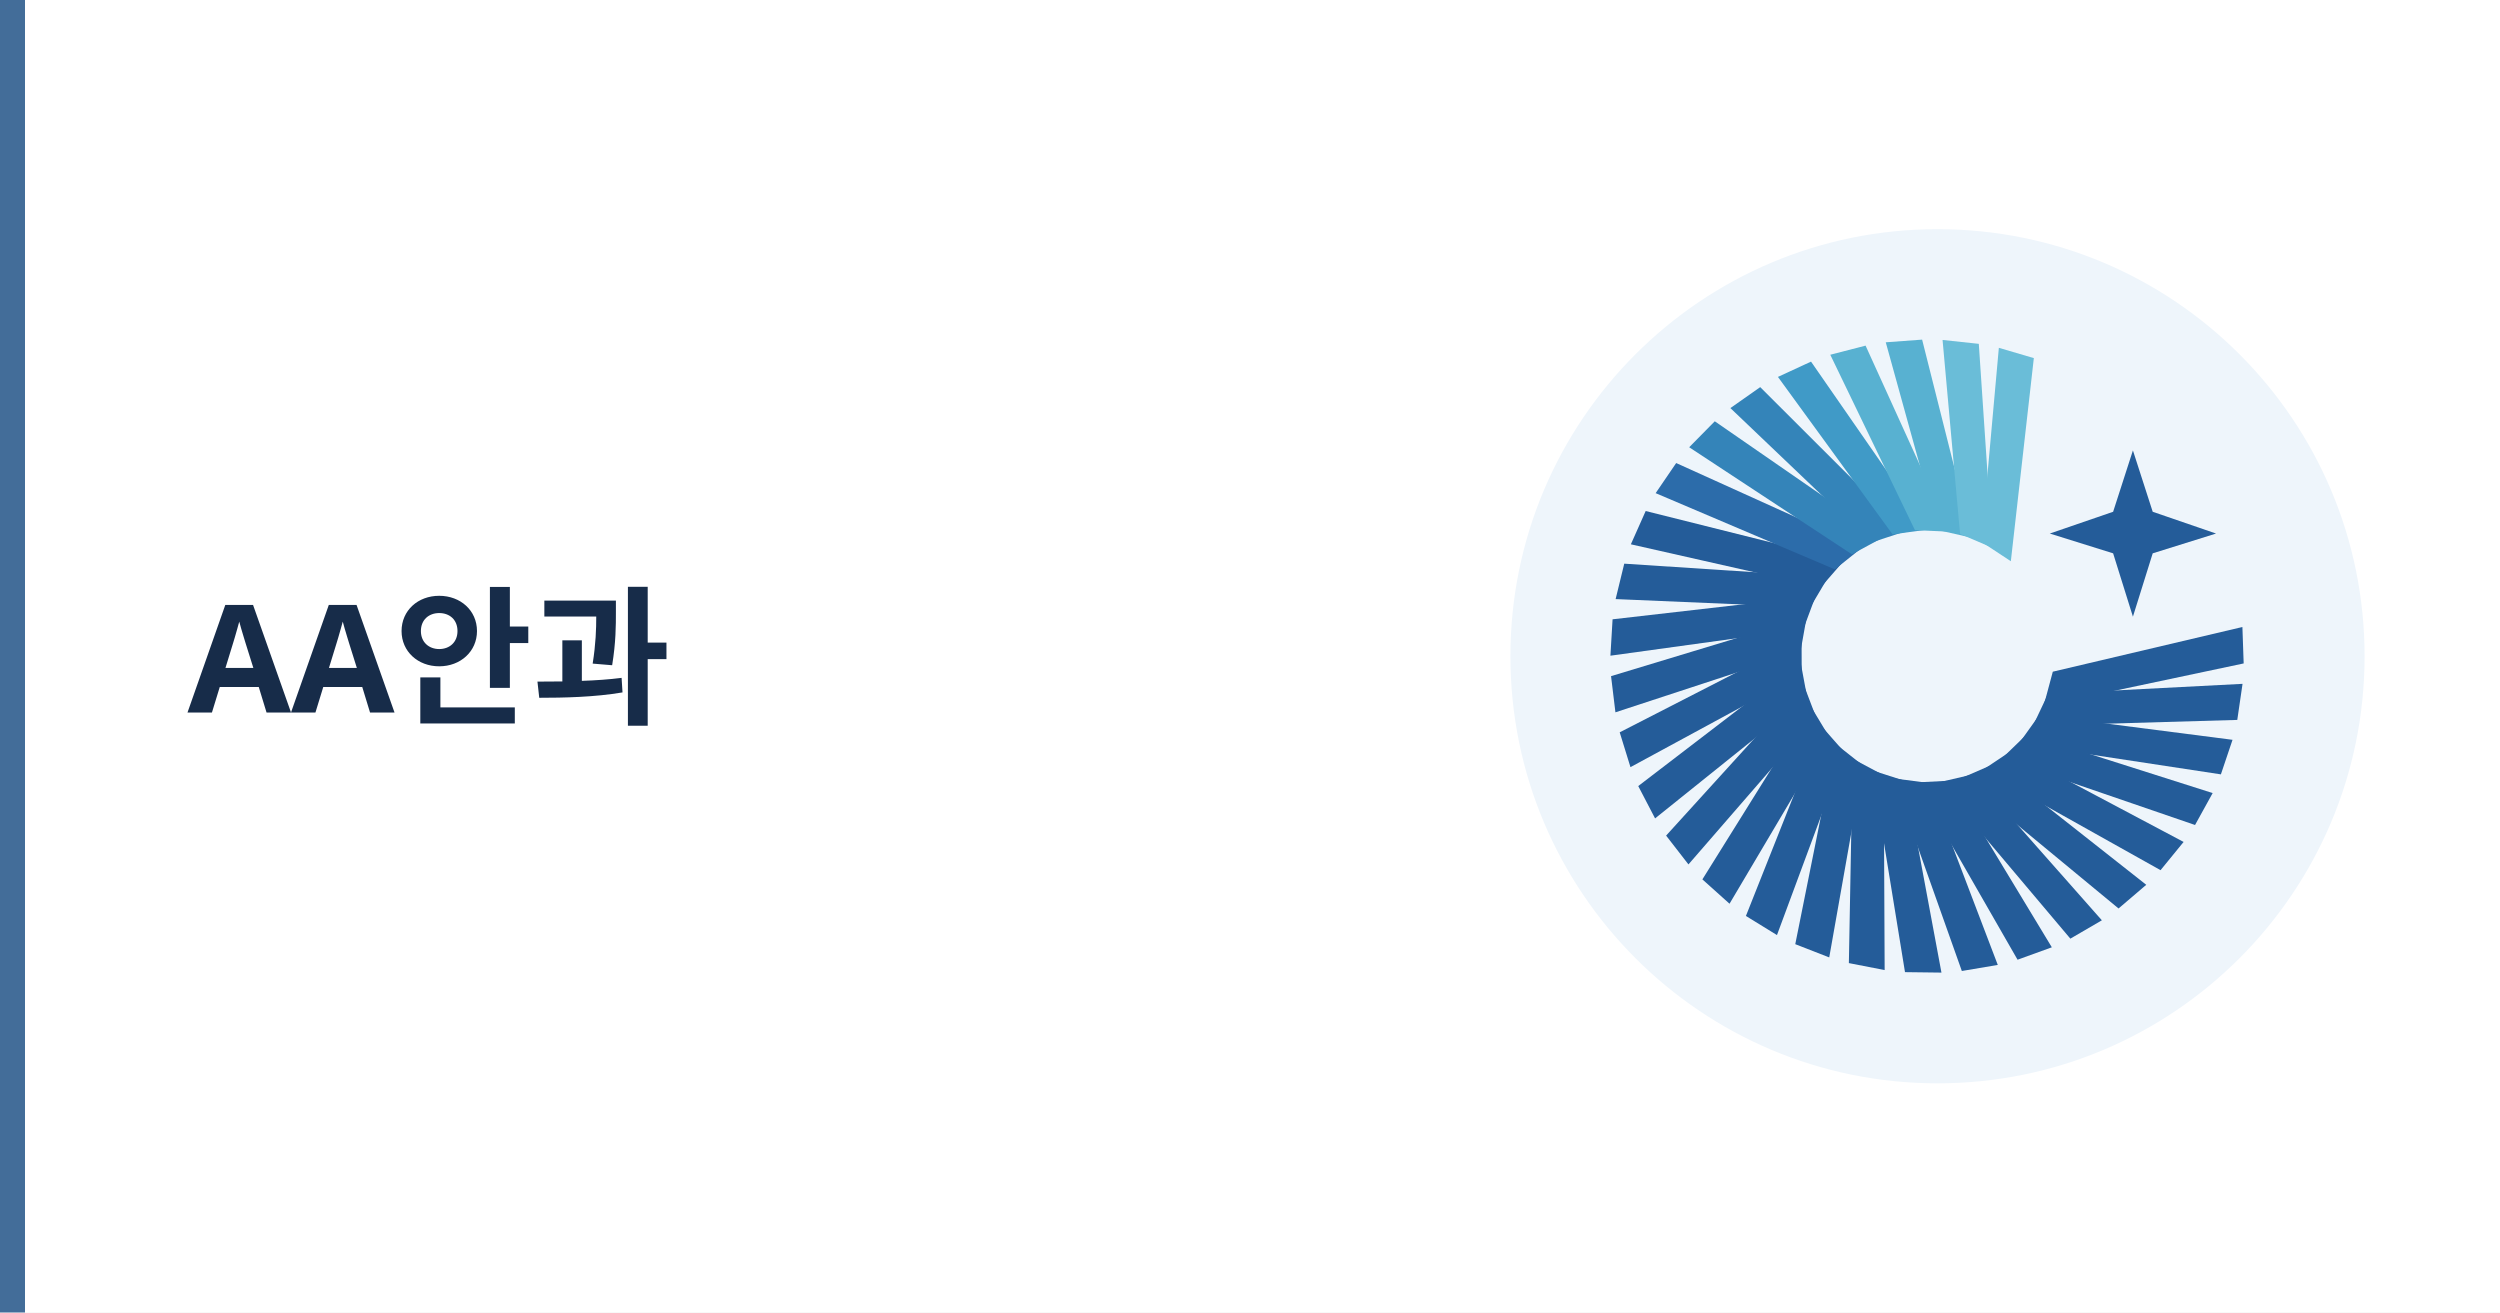
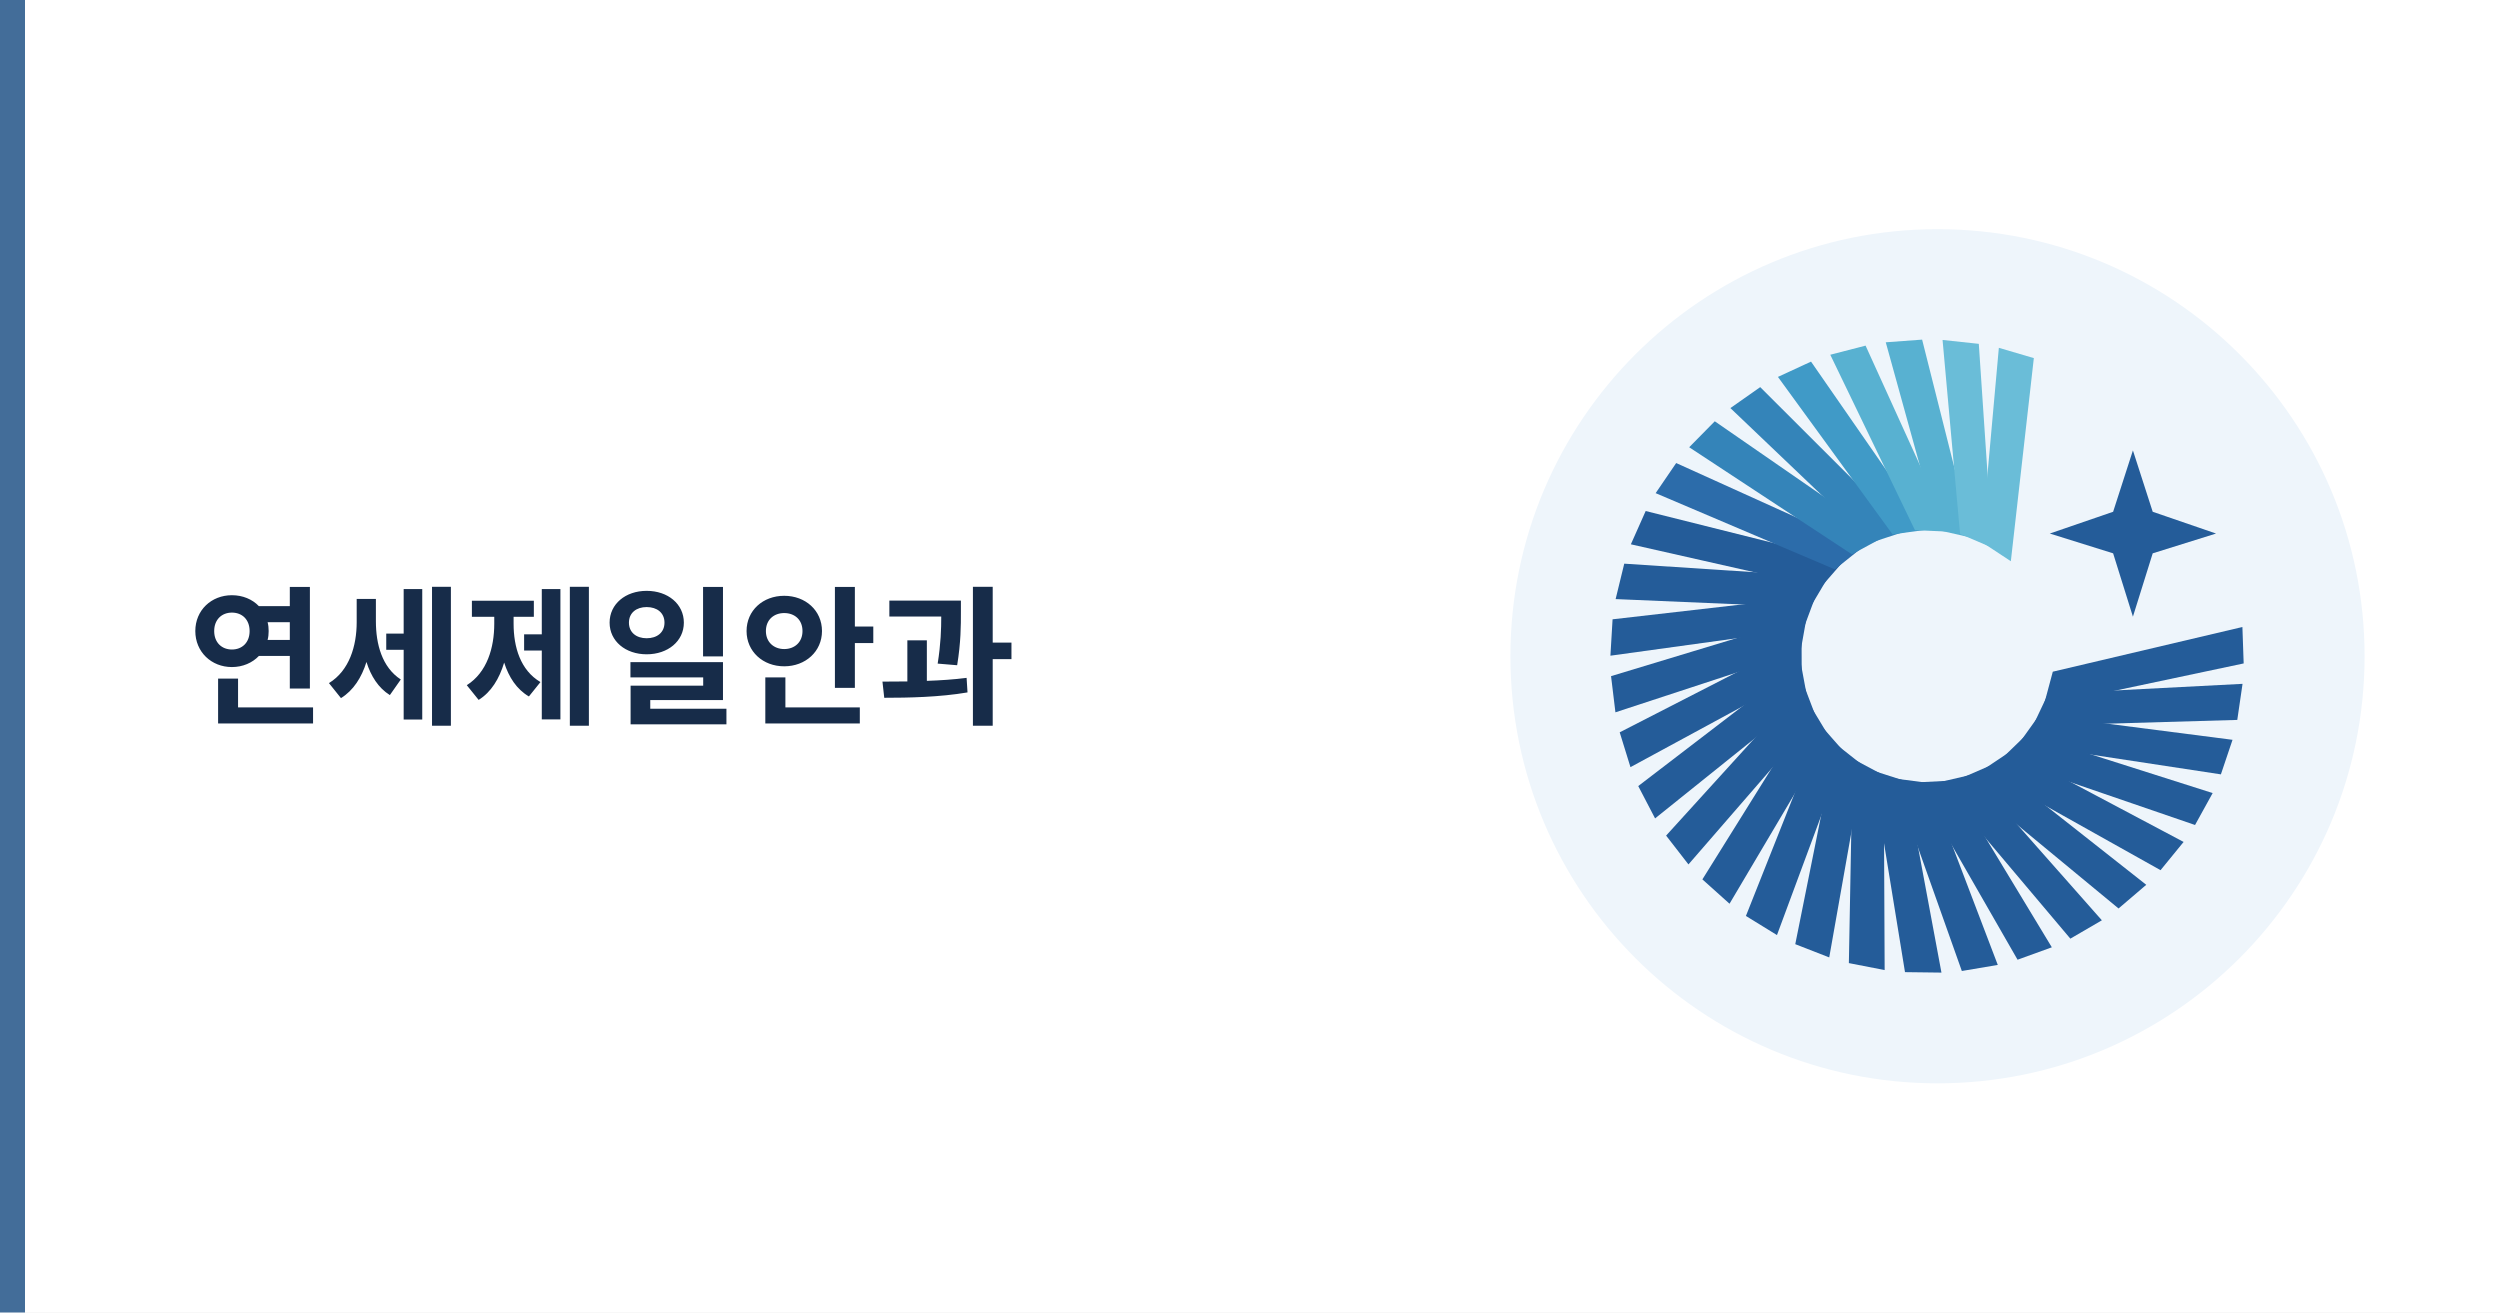
<svg xmlns="http://www.w3.org/2000/svg" viewBox="0 0 1200 630" width="1200" height="630">
  <rect width="1200" height="630" fill="#ffffff" />
  <rect x="0" y="0" width="12" height="630" fill="#436d99" />
  <circle cx="930" cy="315" r="205" fill="#eef5fb" />
-   <text x="90" y="342" fill="#172c49" font-family="Pretendard,Malgun Gothic,sans-serif" font-size="72" font-weight="700">AA안과</text>
+   <text x="90" y="342" fill="#172c49" font-family="Pretendard,Malgun Gothic,sans-serif" font-size="72" font-weight="700">연세제일안과</text>
  <g transform="translate(735 125) scale(.95)">
    <path d="M359.32,185.22 L359.96,203.63 L258.91,225.01 L263.52,207.80 Z" fill="#245c99" />
    <path d="M359.39,213.94 L356.73,232.17 L253.49,235.14 L261.10,219.03 Z" fill="#245c99" />
    <path d="M354.33,242.22 L348.45,259.68 L246.35,244.14 L256.72,229.65 Z" fill="#245c99" />
    <path d="M344.29,269.13 L335.39,285.26 L237.71,251.71 L250.50,239.31 Z" fill="#245c99" />
    <path d="M329.61,293.82 L317.96,308.09 L227.85,257.62 L242.66,247.71 Z" fill="#245c99" />
    <path d="M310.74,315.48 L296.74,327.44 L217.10,261.67 L233.44,254.57 Z" fill="#245c99" />
    <path d="M288.31,333.42 L272.39,342.69 L205.80,263.74 L223.14,259.67 Z" fill="#245c99" />
    <path d="M263.03,347.06 L245.71,353.33 L194.31,263.75 L212.10,262.85 Z" fill="#245c99" />
    <path d="M235.72,355.96 L217.56,359.03 L183.00,261.70 L200.67,264.00 Z" fill="#245c99" />
    <path d="M207.26,359.84 L188.84,359.61 L172.25,257.67 L189.22,263.09 Z" fill="#245c99" />
    <path d="M178.56,358.56 L160.48,355.04 L162.38,251.78 L178.11,260.14 Z" fill="#245c99" />
    <path d="M150.56,352.17 L133.40,345.48 L153.73,244.22 L167.71,255.26 Z" fill="#245c99" />
    <path d="M124.15,340.88 L108.46,331.22 L146.57,235.23 L158.35,248.59 Z" fill="#245c99" />
    <path d="M100.18,325.04 L86.47,312.74 L141.13,225.11 L150.33,240.36 Z" fill="#245c99" />
    <path d="M79.43,305.18 L68.14,290.62 L137.59,214.18 L143.92,230.83 Z" fill="#245c99" />
    <path d="M62.57,281.93 L54.06,265.59 L136.06,202.79 L139.31,220.31 Z" fill="#245c99" />
    <path d="M50.13,256.03 L44.69,238.44 L136.59,191.31 L136.65,209.13 Z" fill="#245c99" />
    <path d="M42.53,228.33 L40.32,210.05 L139.17,180.12 L136.04,197.65 Z" fill="#245c99" />
    <path d="M40.00,199.72 L41.09,181.33 L143.70,169.56 L137.49,186.26 Z" fill="#245c99" />
    <path d="M42.63,171.12 L46.99,153.22 L150.05,159.98 L140.96,175.30 Z" fill="#245c99" />
    <path d="M50.33,143.44 L57.82,126.62 L158.01,151.70 L146.33,165.14 Z" fill="#245c99" />
    <path d="M62.85,117.59 L73.23,102.38 L167.33,144.97 L153.42,156.11 Z" fill="#2c6caa" />
    <path d="M79.80,94.40 L92.73,81.28 L177.69,140.01 L162.02,148.49 Z" fill="#3484b9" />
    <path d="M100.62,74.61 L115.69,64.02 L188.78,136.99 L171.84,142.53 Z" fill="#3484b9" />
    <path d="M124.64,58.86 L141.36,51.13 L200.22,136.00 L182.57,138.42 Z" fill="#409ac7" />
    <path d="M151.09,47.66 L168.92,43.05 L211.66,137.07 L193.87,136.29 Z" fill="#58b1d1" />
    <path d="M179.12,41.37 L197.49,40.02 L222.73,140.17 L205.36,136.22 Z" fill="#58b1d1" />
    <path d="M207.82,40.19 L226.13,42.15 L233.06,145.20 L216.67,138.21 Z" fill="#6abdd8" />
    <path d="M236.26,44.16 L253.94,49.36 L242.32,151.99 L227.45,142.19 Z" fill="#6abdd8" />
    <path d="m304 96 10 31 32 11-32 10-10 32-10-32-32-10 32-11Z" fill="#245c99" />
  </g>
</svg>
